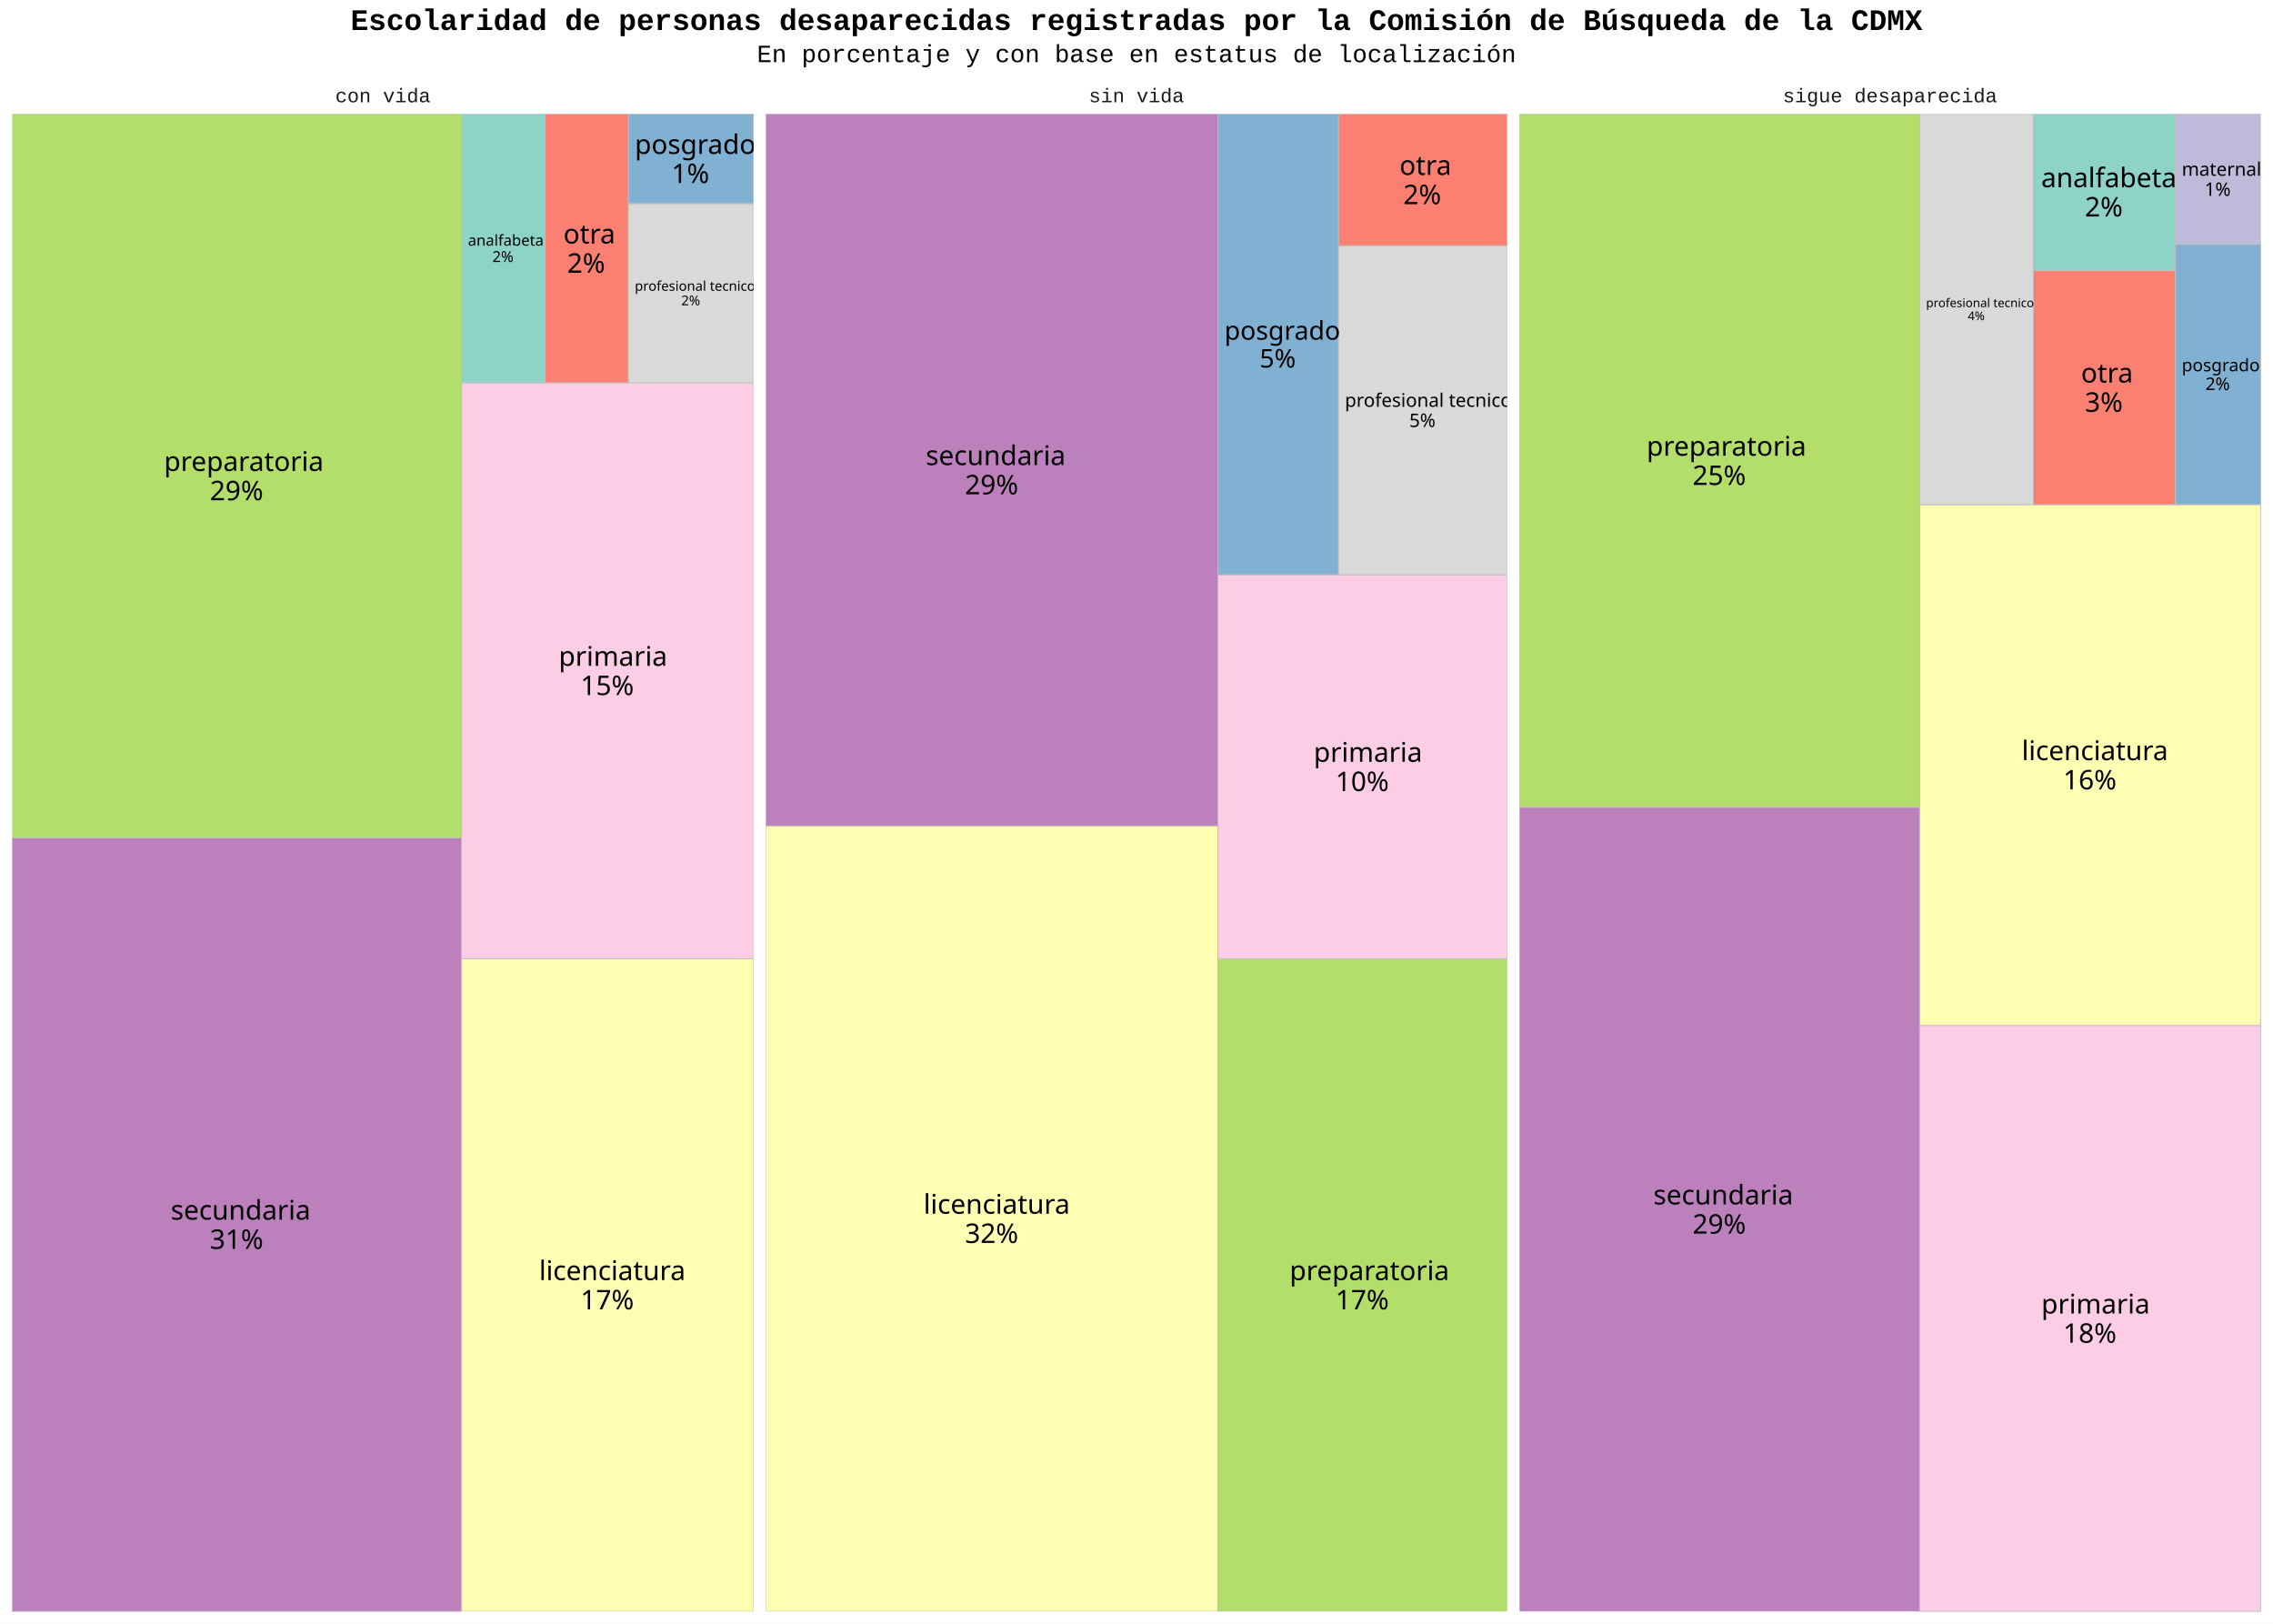
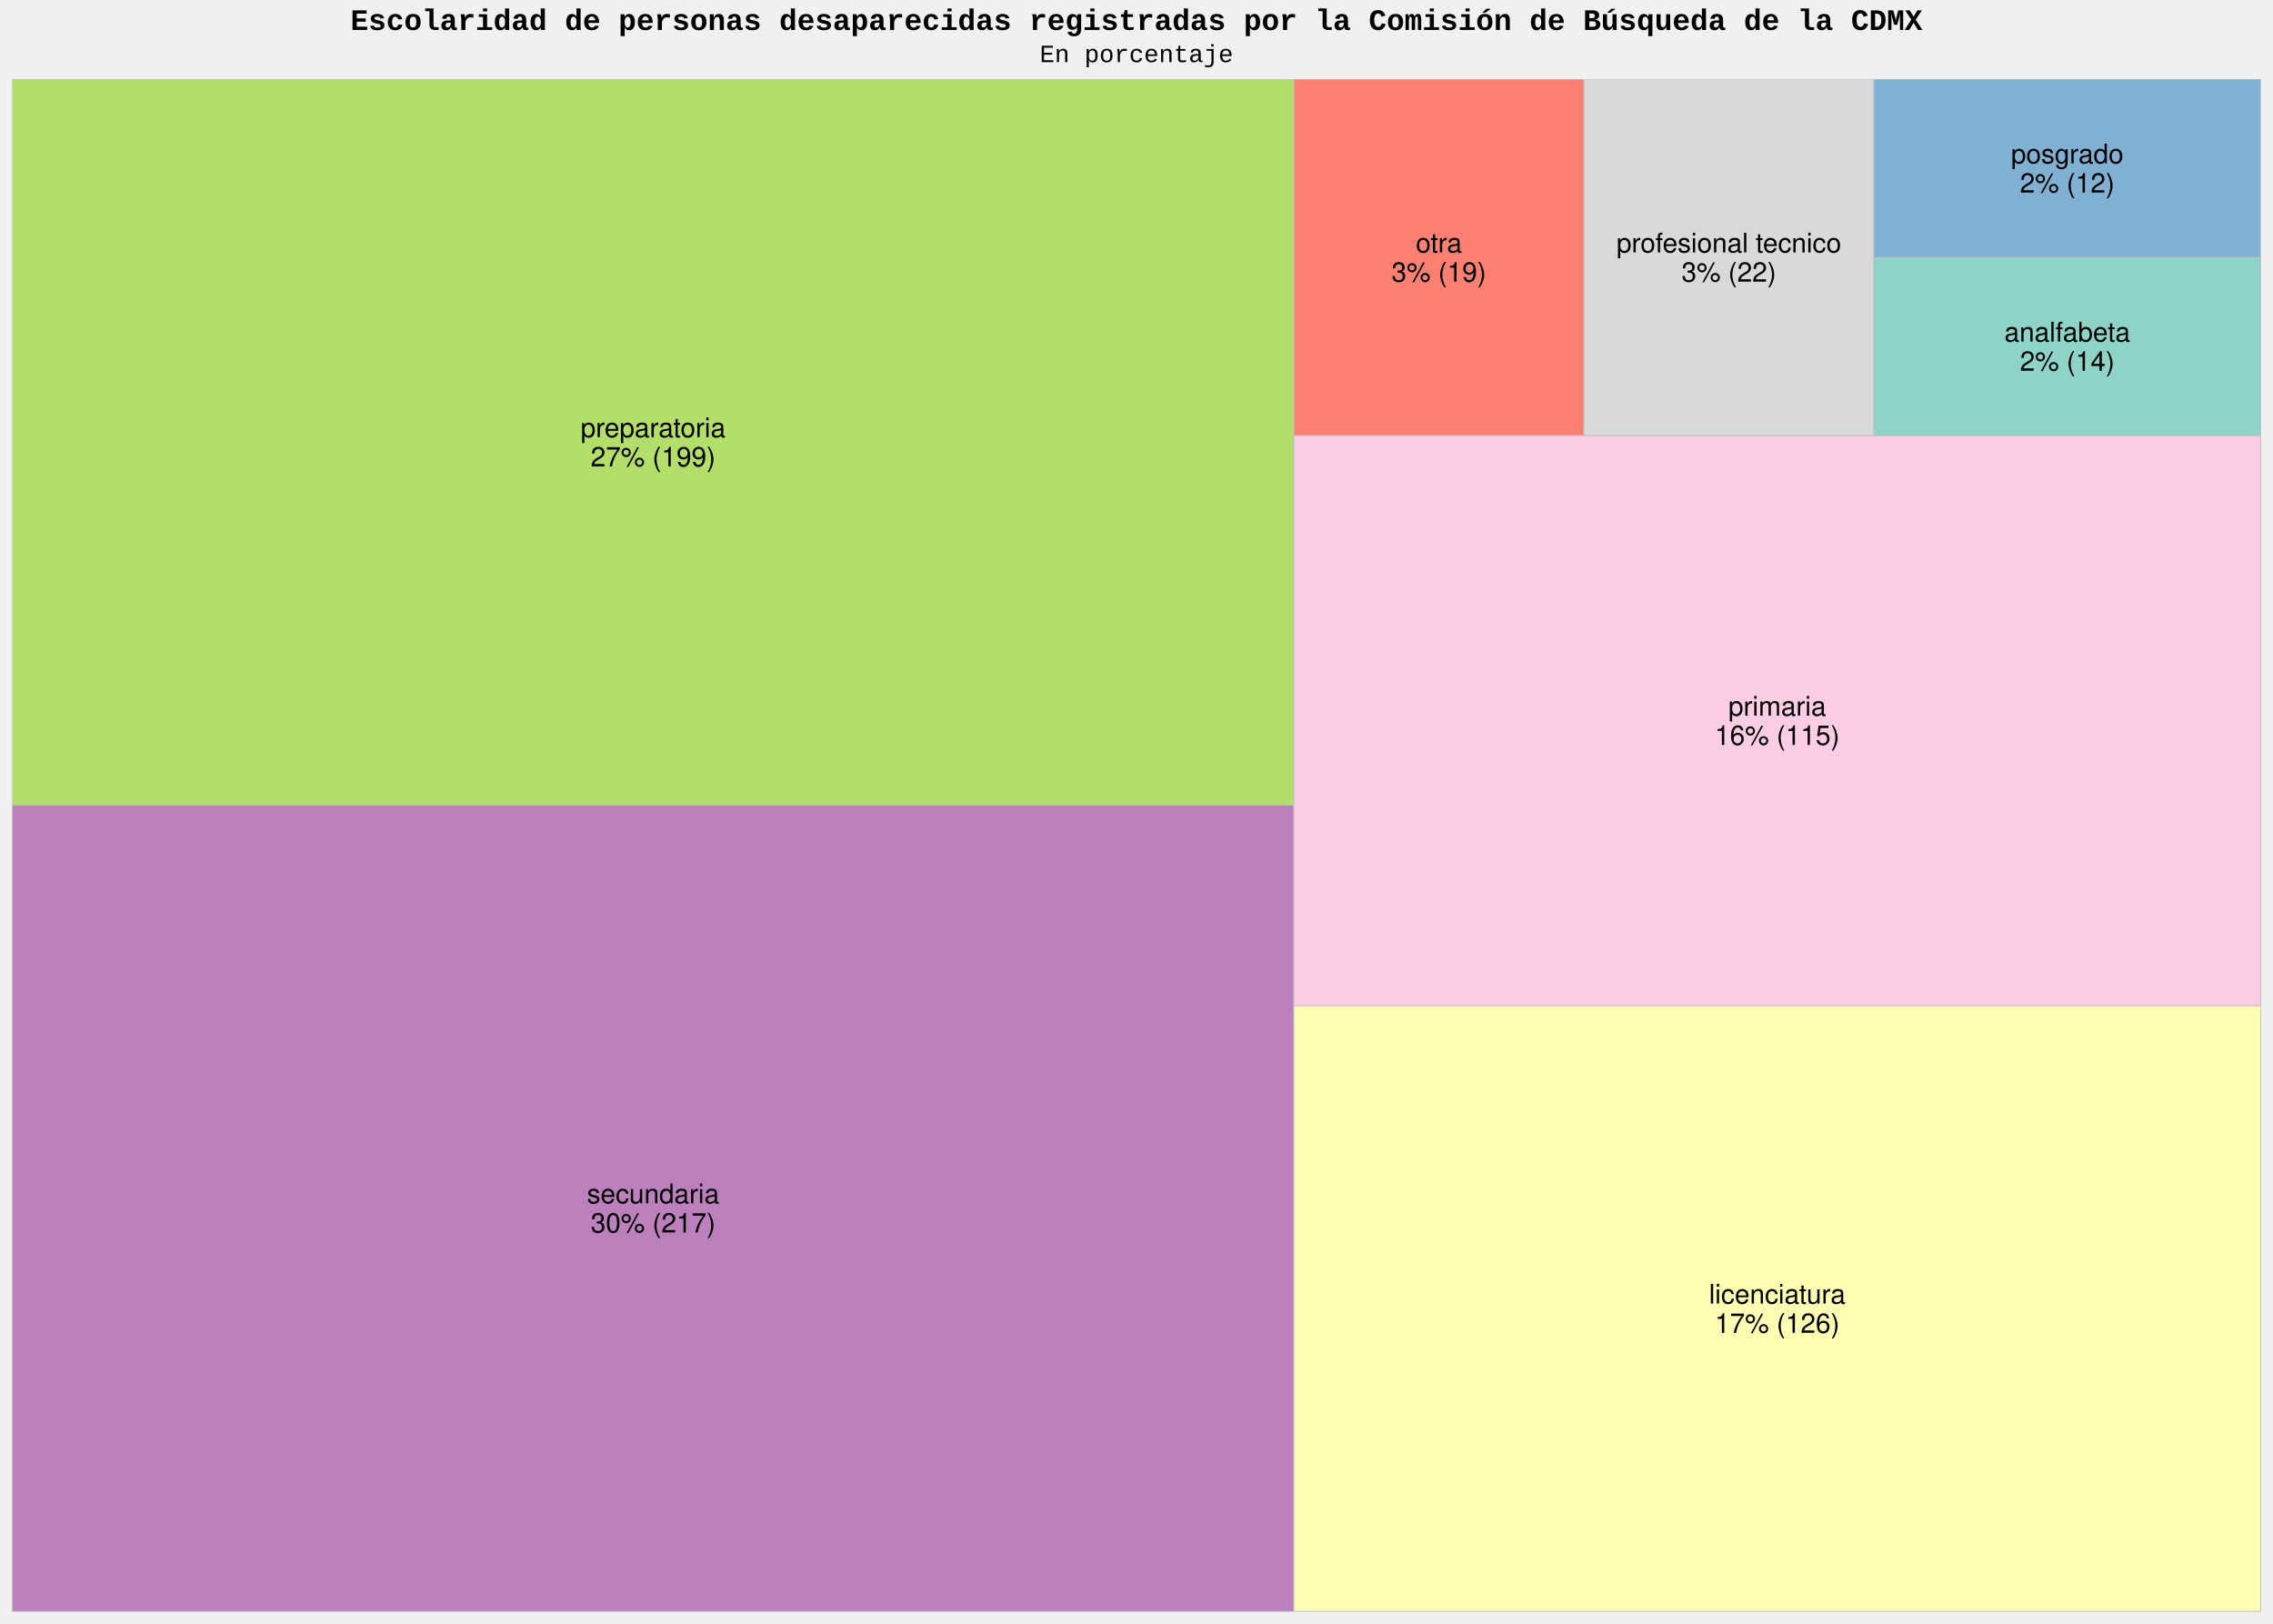
- <svg xmlns="http://www.w3.org/2000/svg" viewBox="0 0 1008.00 720.00">
+ <svg xmlns="http://www.w3.org/2000/svg" class="svglite" width="1008.00pt" height="720.00pt" viewBox="0 0 1008.00 720.00">
  <defs>
    <style type="text/css">
-     line, polyline, polygon, path, rect, circle {
+     .svglite line, .svglite polyline, .svglite polygon, .svglite path, .svglite rect, .svglite circle {
      fill: none;
      stroke: #000000;
      stroke-linecap: round;
      stroke-linejoin: round;
      stroke-miterlimit: 10.00;
    }
  </style>
  </defs>
-   <rect width="100%" height="100%" style="stroke: none; fill: #FFFFFF;" />
+   <rect width="100%" height="100%" style="stroke: none; fill: none;" />
  <defs>
-     <clipPath id="cpNS40OHwzMzQuMTd8NzE0LjUyfDUwLjU1">
-       <rect x="5.48" y="50.55" width="328.69" height="663.97" />
-     </clipPath>
-   </defs>
-   <rect x="5.48" y="371.47" width="199.21" height="343.05" style="stroke-width: 0.38; stroke: #BEBEBE; stroke-linecap: butt; fill: #BC80BD;" clip-path="url(#cpNS40OHwzMzQuMTd8NzE0LjUyfDUwLjU1)" />
-   <rect x="5.48" y="50.55" width="199.21" height="320.92" style="stroke-width: 0.38; stroke: #BEBEBE; stroke-linecap: butt; fill: #B3DE69;" clip-path="url(#cpNS40OHwzMzQuMTd8NzE0LjUyfDUwLjU1)" />
-   <rect x="204.69" y="425.10" width="129.49" height="289.42" style="stroke-width: 0.38; stroke: #BEBEBE; stroke-linecap: butt; fill: #FFFFB3;" clip-path="url(#cpNS40OHwzMzQuMTd8NzE0LjUyfDUwLjU1)" />
-   <rect x="204.69" y="169.73" width="129.49" height="255.37" style="stroke-width: 0.38; stroke: #BEBEBE; stroke-linecap: butt; fill: #FCCDE5;" clip-path="url(#cpNS40OHwzMzQuMTd8NzE0LjUyfDUwLjU1)" />
-   <rect x="204.69" y="50.55" width="37.00" height="119.17" style="stroke-width: 0.38; stroke: #BEBEBE; stroke-linecap: butt; fill: #8DD3C7;" clip-path="url(#cpNS40OHwzMzQuMTd8NzE0LjUyfDUwLjU1)" />
-   <rect x="241.68" y="50.55" width="37.00" height="119.17" style="stroke-width: 0.38; stroke: #BEBEBE; stroke-linecap: butt; fill: #FB8072;" clip-path="url(#cpNS40OHwzMzQuMTd8NzE0LjUyfDUwLjU1)" />
-   <rect x="278.68" y="90.28" width="55.49" height="79.45" style="stroke-width: 0.38; stroke: #BEBEBE; stroke-linecap: butt; fill: #D9D9D9;" clip-path="url(#cpNS40OHwzMzQuMTd8NzE0LjUyfDUwLjU1)" />
-   <rect x="278.68" y="50.55" width="55.49" height="39.72" style="stroke-width: 0.38; stroke: #BEBEBE; stroke-linecap: butt; fill: #80B1D3;" clip-path="url(#cpNS40OHwzMzQuMTd8NzE0LjUyfDUwLjU1)" />
-   <g clip-path="url(#cpNS40OHwzMzQuMTd8NzE0LjUyfDUwLjU1)">
-     <text x="75.73" y="540.82" style="font-size: 12.00px; font-family: Courier New Bold;" textLength="58.71px" lengthAdjust="spacingAndGlyphs">secundaria</text>
-   </g>
-   <g clip-path="url(#cpNS40OHwzMzQuMTd8NzE0LjUyfDUwLjU1)">
-     <text x="93.07" y="553.78" style="font-size: 12.00px; font-family: Courier New Bold;" textLength="24.02px" lengthAdjust="spacingAndGlyphs">31%</text>
-   </g>
-   <g clip-path="url(#cpNS40OHwzMzQuMTd8NzE0LjUyfDUwLjU1)">
-     <text x="72.73" y="208.84" style="font-size: 12.00px; font-family: Courier New Bold;" textLength="64.71px" lengthAdjust="spacingAndGlyphs">preparatoria</text>
-   </g>
-   <g clip-path="url(#cpNS40OHwzMzQuMTd8NzE0LjUyfDUwLjU1)">
-     <text x="93.07" y="221.80" style="font-size: 12.00px; font-family: Courier New Bold;" textLength="24.02px" lengthAdjust="spacingAndGlyphs">29%</text>
-   </g>
-   <g clip-path="url(#cpNS40OHwzMzQuMTd8NzE0LjUyfDUwLjU1)">
-     <text x="239.08" y="567.63" style="font-size: 12.00px; font-family: Courier New Bold;" textLength="60.70px" lengthAdjust="spacingAndGlyphs">licenciatura</text>
-   </g>
-   <g clip-path="url(#cpNS40OHwzMzQuMTd8NzE0LjUyfDUwLjU1)">
-     <text x="257.42" y="580.59" style="font-size: 12.00px; font-family: Courier New Bold;" textLength="24.02px" lengthAdjust="spacingAndGlyphs">17%</text>
-   </g>
-   <g clip-path="url(#cpNS40OHwzMzQuMTd8NzE0LjUyfDUwLjU1)">
-     <text x="247.76" y="295.24" style="font-size: 12.00px; font-family: Courier New Bold;" textLength="43.34px" lengthAdjust="spacingAndGlyphs">primaria</text>
-   </g>
-   <g clip-path="url(#cpNS40OHwzMzQuMTd8NzE0LjUyfDUwLjU1)">
-     <text x="257.42" y="308.20" style="font-size: 12.00px; font-family: Courier New Bold;" textLength="24.02px" lengthAdjust="spacingAndGlyphs">15%</text>
-   </g>
-   <g clip-path="url(#cpNS40OHwzMzQuMTd8NzE0LjUyfDUwLjU1)">
-     <text x="207.52" y="108.93" style="font-size: 6.71px; font-family: Courier New Bold;" textLength="31.33px" lengthAdjust="spacingAndGlyphs">analfabeta</text>
-   </g>
-   <g clip-path="url(#cpNS40OHwzMzQuMTd8NzE0LjUyfDUwLjU1)">
-     <text x="218.34" y="116.17" style="font-size: 6.71px; font-family: Courier New Bold;" textLength="9.69px" lengthAdjust="spacingAndGlyphs">2%</text>
-   </g>
-   <g clip-path="url(#cpNS40OHwzMzQuMTd8NzE0LjUyfDUwLjU1)">
-     <text x="249.84" y="107.97" style="font-size: 12.00px; font-family: Courier New Bold;" textLength="20.68px" lengthAdjust="spacingAndGlyphs">otra</text>
-   </g>
-   <g clip-path="url(#cpNS40OHwzMzQuMTd8NzE0LjUyfDUwLjU1)">
-     <text x="251.51" y="120.93" style="font-size: 12.00px; font-family: Courier New Bold;" textLength="17.34px" lengthAdjust="spacingAndGlyphs">2%</text>
-   </g>
-   <g clip-path="url(#cpNS40OHwzMzQuMTd8NzE0LjUyfDUwLjU1)">
-     <text x="281.51" y="128.92" style="font-size: 5.98px; font-family: Courier New Bold;" textLength="49.82px" lengthAdjust="spacingAndGlyphs">profesional tecnico</text>
-   </g>
-   <g clip-path="url(#cpNS40OHwzMzQuMTd8NzE0LjUyfDUwLjU1)">
-     <text x="302.11" y="135.37" style="font-size: 5.98px; font-family: Courier New Bold;" textLength="8.64px" lengthAdjust="spacingAndGlyphs">2%</text>
-   </g>
-   <g clip-path="url(#cpNS40OHwzMzQuMTd8NzE0LjUyfDUwLjU1)">
-     <text x="281.51" y="68.25" style="font-size: 11.95px; font-family: Courier New Bold;" textLength="49.82px" lengthAdjust="spacingAndGlyphs">posgrado</text>
-   </g>
-   <g clip-path="url(#cpNS40OHwzMzQuMTd8NzE0LjUyfDUwLjU1)">
-     <text x="297.79" y="81.15" style="font-size: 11.95px; font-family: Courier New Bold;" textLength="17.27px" lengthAdjust="spacingAndGlyphs">1%</text>
-   </g>
-   <defs>
-     <clipPath id="cpMC4wMHwxMDA4LjAwfDcyMC4wMHwwLjAw">
+     <clipPath id="cpMC4wMHwxMDA4LjAwfDAuMDB8NzIwLjAw">
      <rect x="0.00" y="0.00" width="1008.00" height="720.00" />
    </clipPath>
  </defs>
+   <g clip-path="url(#cpMC4wMHwxMDA4LjAwfDAuMDB8NzIwLjAw)">
+ </g>
  <defs>
-     <clipPath id="cpMzM5LjY1fDY2OC4zNXw3MTQuNTJ8NTAuNTU=">
-       <rect x="339.65" y="50.55" width="328.69" height="663.97" />
+     <clipPath id="cpNS40OHwxMDAyLjUyfDM1LjEwfDcxNC41Mg==">
+       <rect x="5.48" y="35.10" width="997.04" height="679.42" />
    </clipPath>
  </defs>
-   <rect x="339.65" y="366.21" width="200.50" height="348.31" style="stroke-width: 0.38; stroke: #BEBEBE; stroke-linecap: butt; fill: #FFFFB3;" clip-path="url(#cpMzM5LjY1fDY2OC4zNXw3MTQuNTJ8NTAuNTU=)" />
-   <rect x="339.65" y="50.55" width="200.50" height="315.66" style="stroke-width: 0.38; stroke: #BEBEBE; stroke-linecap: butt; fill: #BC80BD;" clip-path="url(#cpMzM5LjY1fDY2OC4zNXw3MTQuNTJ8NTAuNTU=)" />
-   <rect x="540.16" y="425.10" width="128.19" height="289.42" style="stroke-width: 0.38; stroke: #BEBEBE; stroke-linecap: butt; fill: #B3DE69;" clip-path="url(#cpMzM5LjY1fDY2OC4zNXw3MTQuNTJ8NTAuNTU=)" />
-   <rect x="540.16" y="254.85" width="128.19" height="170.25" style="stroke-width: 0.38; stroke: #BEBEBE; stroke-linecap: butt; fill: #FCCDE5;" clip-path="url(#cpMzM5LjY1fDY2OC4zNXw3MTQuNTJ8NTAuNTU=)" />
-   <rect x="540.16" y="50.55" width="53.41" height="204.30" style="stroke-width: 0.38; stroke: #BEBEBE; stroke-linecap: butt; fill: #80B1D3;" clip-path="url(#cpMzM5LjY1fDY2OC4zNXw3MTQuNTJ8NTAuNTU=)" />
-   <rect x="593.57" y="108.93" width="74.78" height="145.93" style="stroke-width: 0.38; stroke: #BEBEBE; stroke-linecap: butt; fill: #D9D9D9;" clip-path="url(#cpMzM5LjY1fDY2OC4zNXw3MTQuNTJ8NTAuNTU=)" />
-   <rect x="593.57" y="50.55" width="74.78" height="58.37" style="stroke-width: 0.38; stroke: #BEBEBE; stroke-linecap: butt; fill: #FB8072;" clip-path="url(#cpMzM5LjY1fDY2OC4zNXw3MTQuNTJ8NTAuNTU=)" />
-   <g clip-path="url(#cpMzM5LjY1fDY2OC4zNXw3MTQuNTJ8NTAuNTU=)">
-     <text x="409.56" y="538.19" style="font-size: 12.00px; font-family: Courier New Bold;" textLength="60.70px" lengthAdjust="spacingAndGlyphs">licenciatura</text>
+   <g clip-path="url(#cpNS40OHwxMDAyLjUyfDM1LjEwfDcxNC41Mg==)">
+     <polygon points="5.48,714.52 573.79,714.52 573.79,714.52 573.79,714.52 573.79,714.52 573.79,714.52 573.79,714.52 573.79,714.52 573.79,714.52 573.79,714.52 573.79,714.52 573.79,714.52 573.79,714.52 573.79,714.52 573.79,356.93 573.79,356.93 573.79,356.93 573.79,356.93 573.79,356.93 573.79,356.93 573.79,356.93 573.79,356.93 573.79,356.93 573.79,356.93 573.79,356.93 573.79,356.93 5.48,356.93 5.48,356.93 5.48,356.93 5.48,356.93 5.48,356.93 5.48,356.93 5.48,356.93 5.48,356.93 5.48,356.93 5.48,356.93 5.48,356.93 5.48,356.93 5.48,356.93 5.48,714.52 5.48,714.52 5.48,714.52 5.48,714.52 5.48,714.52 5.48,714.52 5.48,714.52 5.48,714.52 5.48,714.52 5.48,714.52 5.48,714.52 5.48,714.52 " style="stroke-width: 0.38; stroke: #BEBEBE; fill: #BC80BD;" />
+     <polygon points="5.48,356.93 573.79,356.93 573.79,356.93 573.79,356.93 573.79,356.93 573.79,356.93 573.79,356.93 573.79,356.93 573.79,356.93 573.79,356.93 573.79,356.93 573.79,356.93 573.79,356.93 573.79,356.93 573.79,35.10 573.79,35.10 573.79,35.10 573.79,35.10 573.79,35.10 573.79,35.10 573.79,35.10 573.79,35.10 573.79,35.10 573.79,35.10 573.79,35.10 573.79,35.10 5.48,35.10 5.48,35.10 5.48,35.10 5.48,35.10 5.48,35.10 5.48,35.10 5.48,35.10 5.48,35.10 5.48,35.10 5.48,35.10 5.48,35.10 5.48,35.10 5.48,35.10 5.48,356.93 5.48,356.93 5.48,356.93 5.48,356.93 5.48,356.93 5.48,356.93 5.48,356.93 5.48,356.93 5.48,356.93 5.48,356.93 5.48,356.93 5.48,356.93 " style="stroke-width: 0.38; stroke: #BEBEBE; fill: #B3DE69;" />
+     <polygon points="573.79,714.52 1002.52,714.52 1002.52,714.52 1002.52,714.52 1002.52,714.52 1002.52,714.52 1002.52,714.52 1002.52,714.52 1002.52,714.52 1002.52,714.52 1002.52,714.52 1002.52,714.52 1002.52,714.52 1002.52,714.52 1002.52,445.91 1002.52,445.91 1002.52,445.91 1002.52,445.91 1002.52,445.91 1002.52,445.91 1002.52,445.91 1002.52,445.91 1002.52,445.91 1002.52,445.91 1002.52,445.91 1002.52,445.91 573.79,445.91 573.79,445.91 573.79,445.91 573.79,445.91 573.79,445.91 573.79,445.91 573.79,445.91 573.79,445.91 573.79,445.91 573.79,445.91 573.79,445.91 573.79,445.91 573.79,445.91 573.79,714.52 573.79,714.52 573.79,714.52 573.79,714.52 573.79,714.52 573.79,714.52 573.79,714.52 573.79,714.52 573.79,714.52 573.79,714.52 573.79,714.52 573.79,714.52 " style="stroke-width: 0.38; stroke: #BEBEBE; fill: #FFFFB3;" />
+     <polygon points="573.79,445.91 1002.52,445.91 1002.52,445.91 1002.52,445.91 1002.52,445.91 1002.52,445.91 1002.52,445.91 1002.52,445.91 1002.52,445.91 1002.52,445.91 1002.52,445.91 1002.52,445.91 1002.52,445.91 1002.52,445.91 1002.52,193.11 1002.52,193.11 1002.52,193.11 1002.52,193.11 1002.52,193.11 1002.52,193.11 1002.52,193.11 1002.52,193.11 1002.52,193.11 1002.52,193.11 1002.52,193.11 1002.52,193.11 573.79,193.11 573.79,193.11 573.79,193.11 573.79,193.11 573.79,193.11 573.79,193.11 573.79,193.11 573.79,193.11 573.79,193.11 573.79,193.11 573.79,193.11 573.79,193.11 573.79,193.11 573.79,445.91 573.79,445.91 573.79,445.91 573.79,445.91 573.79,445.91 573.79,445.91 573.79,445.91 573.79,445.91 573.79,445.91 573.79,445.91 573.79,445.91 573.79,445.91 " style="stroke-width: 0.38; stroke: #BEBEBE; fill: #FCCDE5;" />
+     <polygon points="573.79,193.11 702.41,193.11 702.41,193.11 702.41,193.11 702.41,193.11 702.41,193.11 702.41,193.11 702.41,193.11 702.41,193.11 702.41,193.11 702.41,193.11 702.41,193.11 702.41,193.11 702.41,193.11 702.41,35.10 702.41,35.10 702.41,35.10 702.41,35.10 702.41,35.10 702.41,35.10 702.41,35.10 702.41,35.10 702.41,35.10 702.41,35.10 702.41,35.10 702.41,35.10 573.79,35.10 573.79,35.10 573.79,35.10 573.79,35.10 573.79,35.10 573.79,35.10 573.79,35.10 573.79,35.10 573.79,35.10 573.79,35.10 573.79,35.10 573.79,35.10 573.79,35.10 573.79,193.11 573.79,193.11 573.79,193.11 573.79,193.11 573.79,193.11 573.79,193.11 573.79,193.11 573.79,193.11 573.79,193.11 573.79,193.11 573.79,193.11 573.79,193.11 " style="stroke-width: 0.38; stroke: #BEBEBE; fill: #FB8072;" />
+     <polygon points="702.41,193.11 831.03,193.11 831.03,193.11 831.03,193.11 831.03,193.11 831.03,193.11 831.03,193.11 831.03,193.11 831.03,193.11 831.03,193.11 831.03,193.11 831.03,193.11 831.03,193.11 831.03,193.11 831.03,35.10 831.03,35.10 831.03,35.10 831.03,35.10 831.03,35.10 831.03,35.10 831.03,35.10 831.03,35.10 831.03,35.10 831.03,35.10 831.03,35.10 831.03,35.10 702.41,35.10 702.41,35.10 702.41,35.10 702.41,35.10 702.41,35.10 702.41,35.10 702.41,35.10 702.41,35.10 702.41,35.10 702.41,35.10 702.41,35.10 702.41,35.10 702.41,35.10 702.41,193.11 702.41,193.11 702.41,193.11 702.41,193.11 702.41,193.11 702.41,193.11 702.41,193.11 702.41,193.11 702.41,193.11 702.41,193.11 702.41,193.11 702.41,193.11 " style="stroke-width: 0.38; stroke: #BEBEBE; fill: #D9D9D9;" />
+     <polygon points="831.03,193.11 1002.52,193.11 1002.52,193.11 1002.52,193.11 1002.52,193.11 1002.52,193.11 1002.52,193.11 1002.52,193.11 1002.52,193.11 1002.52,193.11 1002.52,193.11 1002.52,193.11 1002.52,193.11 1002.52,193.11 1002.52,114.10 1002.52,114.10 1002.52,114.10 1002.52,114.10 1002.52,114.10 1002.52,114.10 1002.52,114.10 1002.52,114.10 1002.52,114.10 1002.52,114.10 1002.52,114.10 1002.52,114.10 831.03,114.10 831.03,114.10 831.03,114.10 831.03,114.10 831.03,114.10 831.03,114.10 831.03,114.10 831.03,114.10 831.03,114.10 831.03,114.10 831.03,114.10 831.03,114.10 831.03,114.10 831.03,193.11 831.03,193.11 831.03,193.11 831.03,193.11 831.03,193.11 831.03,193.11 831.03,193.11 831.03,193.11 831.03,193.11 831.03,193.11 831.03,193.11 831.03,193.11 " style="stroke-width: 0.38; stroke: #BEBEBE; fill: #8DD3C7;" />
+     <polygon points="831.03,114.10 1002.52,114.10 1002.52,114.10 1002.52,114.10 1002.52,114.10 1002.52,114.10 1002.52,114.10 1002.52,114.10 1002.52,114.10 1002.52,114.10 1002.52,114.10 1002.52,114.10 1002.52,114.10 1002.52,114.10 1002.52,35.10 1002.52,35.10 1002.52,35.10 1002.52,35.10 1002.52,35.10 1002.52,35.10 1002.52,35.10 1002.52,35.10 1002.52,35.10 1002.52,35.10 1002.52,35.10 1002.52,35.10 831.03,35.10 831.03,35.10 831.03,35.10 831.03,35.10 831.03,35.10 831.03,35.10 831.03,35.10 831.03,35.10 831.03,35.10 831.03,35.10 831.03,35.10 831.03,35.10 831.03,35.10 831.03,114.10 831.03,114.10 831.03,114.10 831.03,114.10 831.03,114.10 831.03,114.10 831.03,114.10 831.03,114.10 831.03,114.10 831.03,114.10 831.03,114.10 831.03,114.10 " style="stroke-width: 0.38; stroke: #BEBEBE; fill: #80B1D3;" />
+     <text x="289.64" y="533.55" text-anchor="middle" style="font-size: 12.00px; font-family: Helvetica;" textLength="58.70px" lengthAdjust="spacingAndGlyphs">secundaria</text>
+     <text x="289.64" y="546.51" text-anchor="middle" style="font-size: 12.00px; font-family: Helvetica;" textLength="55.37px" lengthAdjust="spacingAndGlyphs">30% (217)</text>
+     <text x="289.64" y="193.84" text-anchor="middle" style="font-size: 12.00px; font-family: Helvetica;" textLength="64.71px" lengthAdjust="spacingAndGlyphs">preparatoria</text>
+     <text x="289.64" y="206.80" text-anchor="middle" style="font-size: 12.00px; font-family: Helvetica;" textLength="55.37px" lengthAdjust="spacingAndGlyphs">27% (199)</text>
+     <text x="788.16" y="578.04" text-anchor="middle" style="font-size: 12.00px; font-family: Helvetica;" textLength="60.69px" lengthAdjust="spacingAndGlyphs">licenciatura</text>
+     <text x="788.16" y="591.00" text-anchor="middle" style="font-size: 12.00px; font-family: Helvetica;" textLength="55.37px" lengthAdjust="spacingAndGlyphs">17% (126)</text>
+     <text x="788.16" y="317.33" text-anchor="middle" style="font-size: 12.00px; font-family: Helvetica;" textLength="43.34px" lengthAdjust="spacingAndGlyphs">primaria</text>
+     <text x="788.16" y="330.29" text-anchor="middle" style="font-size: 12.00px; font-family: Helvetica;" textLength="55.37px" lengthAdjust="spacingAndGlyphs">16% (115)</text>
+     <text x="638.10" y="111.93" text-anchor="middle" style="font-size: 12.00px; font-family: Helvetica;" textLength="20.68px" lengthAdjust="spacingAndGlyphs">otra</text>
+     <text x="638.10" y="124.89" text-anchor="middle" style="font-size: 12.00px; font-family: Helvetica;" textLength="42.02px" lengthAdjust="spacingAndGlyphs">3% (19)</text>
+     <text x="766.72" y="111.93" text-anchor="middle" style="font-size: 12.00px; font-family: Helvetica;" textLength="100.05px" lengthAdjust="spacingAndGlyphs">profesional tecnico</text>
+     <text x="766.72" y="124.89" text-anchor="middle" style="font-size: 12.00px; font-family: Helvetica;" textLength="42.02px" lengthAdjust="spacingAndGlyphs">3% (22)</text>
+     <text x="916.78" y="151.43" text-anchor="middle" style="font-size: 12.00px; font-family: Helvetica;" textLength="56.05px" lengthAdjust="spacingAndGlyphs">analfabeta</text>
+     <text x="916.78" y="164.39" text-anchor="middle" style="font-size: 12.00px; font-family: Helvetica;" textLength="42.02px" lengthAdjust="spacingAndGlyphs">2% (14)</text>
+     <text x="916.78" y="72.43" text-anchor="middle" style="font-size: 12.00px; font-family: Helvetica;" textLength="50.04px" lengthAdjust="spacingAndGlyphs">posgrado</text>
+     <text x="916.78" y="85.39" text-anchor="middle" style="font-size: 12.00px; font-family: Helvetica;" textLength="42.02px" lengthAdjust="spacingAndGlyphs">2% (12)</text>
  </g>
-   <g clip-path="url(#cpMzM5LjY1fDY2OC4zNXw3MTQuNTJ8NTAuNTU=)">
-     <text x="427.90" y="551.15" style="font-size: 12.00px; font-family: Courier New Bold;" textLength="24.02px" lengthAdjust="spacingAndGlyphs">32%</text>
-   </g>
-   <g clip-path="url(#cpMzM5LjY1fDY2OC4zNXw3MTQuNTJ8NTAuNTU=)">
-     <text x="410.55" y="206.21" style="font-size: 12.00px; font-family: Courier New Bold;" textLength="58.71px" lengthAdjust="spacingAndGlyphs">secundaria</text>
-   </g>
-   <g clip-path="url(#cpMzM5LjY1fDY2OC4zNXw3MTQuNTJ8NTAuNTU=)">
-     <text x="427.90" y="219.17" style="font-size: 12.00px; font-family: Courier New Bold;" textLength="24.02px" lengthAdjust="spacingAndGlyphs">29%</text>
-   </g>
-   <g clip-path="url(#cpMzM5LjY1fDY2OC4zNXw3MTQuNTJ8NTAuNTU=)">
-     <text x="571.90" y="567.63" style="font-size: 12.00px; font-family: Courier New Bold;" textLength="64.71px" lengthAdjust="spacingAndGlyphs">preparatoria</text>
-   </g>
-   <g clip-path="url(#cpMzM5LjY1fDY2OC4zNXw3MTQuNTJ8NTAuNTU=)">
-     <text x="592.24" y="580.59" style="font-size: 12.00px; font-family: Courier New Bold;" textLength="24.02px" lengthAdjust="spacingAndGlyphs">17%</text>
-   </g>
-   <g clip-path="url(#cpMzM5LjY1fDY2OC4zNXw3MTQuNTJ8NTAuNTU=)">
-     <text x="582.58" y="337.80" style="font-size: 12.00px; font-family: Courier New Bold;" textLength="43.34px" lengthAdjust="spacingAndGlyphs">primaria</text>
-   </g>
-   <g clip-path="url(#cpMzM5LjY1fDY2OC4zNXw3MTQuNTJ8NTAuNTU=)">
-     <text x="592.24" y="350.76" style="font-size: 12.00px; font-family: Courier New Bold;" textLength="24.02px" lengthAdjust="spacingAndGlyphs">10%</text>
-   </g>
-   <g clip-path="url(#cpMzM5LjY1fDY2OC4zNXw3MTQuNTJ8NTAuNTU=)">
-     <text x="542.99" y="150.63" style="font-size: 11.45px; font-family: Courier New Bold;" textLength="47.74px" lengthAdjust="spacingAndGlyphs">posgrado</text>
-   </g>
-   <g clip-path="url(#cpMzM5LjY1fDY2OC4zNXw3MTQuNTJ8NTAuNTU=)">
-     <text x="558.59" y="162.99" style="font-size: 11.45px; font-family: Courier New Bold;" textLength="16.55px" lengthAdjust="spacingAndGlyphs">5%</text>
-   </g>
-   <g clip-path="url(#cpMzM5LjY1fDY2OC4zNXw3MTQuNTJ8NTAuNTU=)">
-     <text x="596.40" y="180.39" style="font-size: 8.29px; font-family: Courier New Bold;" textLength="69.11px" lengthAdjust="spacingAndGlyphs">profesional tecnico</text>
-   </g>
-   <g clip-path="url(#cpMzM5LjY1fDY2OC4zNXw3MTQuNTJ8NTAuNTU=)">
-     <text x="624.97" y="189.34" style="font-size: 8.29px; font-family: Courier New Bold;" textLength="11.98px" lengthAdjust="spacingAndGlyphs">5%</text>
-   </g>
-   <g clip-path="url(#cpMzM5LjY1fDY2OC4zNXw3MTQuNTJ8NTAuNTU=)">
-     <text x="620.62" y="77.56" style="font-size: 12.00px; font-family: Courier New Bold;" textLength="20.68px" lengthAdjust="spacingAndGlyphs">otra</text>
-   </g>
-   <g clip-path="url(#cpMzM5LjY1fDY2OC4zNXw3MTQuNTJ8NTAuNTU=)">
-     <text x="622.29" y="90.52" style="font-size: 12.00px; font-family: Courier New Bold;" textLength="17.34px" lengthAdjust="spacingAndGlyphs">2%</text>
-   </g>
-   <defs>
-     <clipPath id="cpMC4wMHwxMDA4LjAwfDcyMC4wMHwwLjAw">
-       <rect x="0.00" y="0.00" width="1008.00" height="720.00" />
-     </clipPath>
-   </defs>
-   <defs>
-     <clipPath id="cpNjczLjgzfDEwMDIuNTJ8NzE0LjUyfDUwLjU1">
-       <rect x="673.83" y="50.55" width="328.69" height="663.97" />
-     </clipPath>
-   </defs>
-   <rect x="673.83" y="357.95" width="177.49" height="356.57" style="stroke-width: 0.38; stroke: #BEBEBE; stroke-linecap: butt; fill: #BC80BD;" clip-path="url(#cpNjczLjgzfDEwMDIuNTJ8NzE0LjUyfDUwLjU1)" />
-   <rect x="673.83" y="50.55" width="177.49" height="307.39" style="stroke-width: 0.38; stroke: #BEBEBE; stroke-linecap: butt; fill: #B3DE69;" clip-path="url(#cpNjczLjgzfDEwMDIuNTJ8NzE0LjUyfDUwLjU1)" />
-   <rect x="851.32" y="454.71" width="151.20" height="259.81" style="stroke-width: 0.38; stroke: #BEBEBE; stroke-linecap: butt; fill: #FCCDE5;" clip-path="url(#cpNjczLjgzfDEwMDIuNTJ8NzE0LjUyfDUwLjU1)" />
-   <rect x="851.32" y="223.76" width="151.20" height="230.94" style="stroke-width: 0.38; stroke: #BEBEBE; stroke-linecap: butt; fill: #FFFFB3;" clip-path="url(#cpNjczLjgzfDEwMDIuNTJ8NzE0LjUyfDUwLjU1)" />
-   <rect x="851.32" y="50.55" width="50.40" height="173.21" style="stroke-width: 0.38; stroke: #BEBEBE; stroke-linecap: butt; fill: #D9D9D9;" clip-path="url(#cpNjczLjgzfDEwMDIuNTJ8NzE0LjUyfDUwLjU1)" />
-   <rect x="901.72" y="119.84" width="63.00" height="103.93" style="stroke-width: 0.38; stroke: #BEBEBE; stroke-linecap: butt; fill: #FB8072;" clip-path="url(#cpNjczLjgzfDEwMDIuNTJ8NzE0LjUyfDUwLjU1)" />
-   <rect x="901.72" y="50.55" width="63.00" height="69.28" style="stroke-width: 0.38; stroke: #BEBEBE; stroke-linecap: butt; fill: #8DD3C7;" clip-path="url(#cpNjczLjgzfDEwMDIuNTJ8NzE0LjUyfDUwLjU1)" />
-   <rect x="964.72" y="108.29" width="37.80" height="115.47" style="stroke-width: 0.38; stroke: #BEBEBE; stroke-linecap: butt; fill: #80B1D3;" clip-path="url(#cpNjczLjgzfDEwMDIuNTJ8NzE0LjUyfDUwLjU1)" />
-   <rect x="964.72" y="50.55" width="37.80" height="57.74" style="stroke-width: 0.38; stroke: #BEBEBE; stroke-linecap: butt; fill: #BEBADA;" clip-path="url(#cpNjczLjgzfDEwMDIuNTJ8NzE0LjUyfDUwLjU1)" />
-   <g clip-path="url(#cpNjczLjgzfDEwMDIuNTJ8NzE0LjUyfDUwLjU1)">
-     <text x="733.22" y="534.06" style="font-size: 12.00px; font-family: Courier New Bold;" textLength="58.71px" lengthAdjust="spacingAndGlyphs">secundaria</text>
-   </g>
-   <g clip-path="url(#cpNjczLjgzfDEwMDIuNTJ8NzE0LjUyfDUwLjU1)">
-     <text x="750.57" y="547.02" style="font-size: 12.00px; font-family: Courier New Bold;" textLength="24.02px" lengthAdjust="spacingAndGlyphs">29%</text>
-   </g>
-   <g clip-path="url(#cpNjczLjgzfDEwMDIuNTJ8NzE0LjUyfDUwLjU1)">
-     <text x="730.22" y="202.07" style="font-size: 12.00px; font-family: Courier New Bold;" textLength="64.71px" lengthAdjust="spacingAndGlyphs">preparatoria</text>
-   </g>
-   <g clip-path="url(#cpNjczLjgzfDEwMDIuNTJ8NzE0LjUyfDUwLjU1)">
-     <text x="750.57" y="215.03" style="font-size: 12.00px; font-family: Courier New Bold;" textLength="24.02px" lengthAdjust="spacingAndGlyphs">25%</text>
-   </g>
-   <g clip-path="url(#cpNjczLjgzfDEwMDIuNTJ8NzE0LjUyfDUwLjU1)">
-     <text x="905.25" y="582.44" style="font-size: 12.00px; font-family: Courier New Bold;" textLength="43.34px" lengthAdjust="spacingAndGlyphs">primaria</text>
-   </g>
-   <g clip-path="url(#cpNjczLjgzfDEwMDIuNTJ8NzE0LjUyfDUwLjU1)">
-     <text x="914.91" y="595.40" style="font-size: 12.00px; font-family: Courier New Bold;" textLength="24.02px" lengthAdjust="spacingAndGlyphs">18%</text>
-   </g>
-   <g clip-path="url(#cpNjczLjgzfDEwMDIuNTJ8NzE0LjUyfDUwLjU1)">
-     <text x="896.57" y="337.06" style="font-size: 12.00px; font-family: Courier New Bold;" textLength="60.70px" lengthAdjust="spacingAndGlyphs">licenciatura</text>
-   </g>
-   <g clip-path="url(#cpNjczLjgzfDEwMDIuNTJ8NzE0LjUyfDUwLjU1)">
-     <text x="914.91" y="350.02" style="font-size: 12.00px; font-family: Courier New Bold;" textLength="24.02px" lengthAdjust="spacingAndGlyphs">16%</text>
-   </g>
-   <g clip-path="url(#cpNjczLjgzfDEwMDIuNTJ8NzE0LjUyfDUwLjU1)">
-     <text x="854.16" y="136.19" style="font-size: 5.36px; font-family: Courier New Bold;" textLength="44.73px" lengthAdjust="spacingAndGlyphs">profesional tecnico</text>
-   </g>
-   <g clip-path="url(#cpNjczLjgzfDEwMDIuNTJ8NzE0LjUyfDUwLjU1)">
-     <text x="872.64" y="141.98" style="font-size: 5.36px; font-family: Courier New Bold;" textLength="7.75px" lengthAdjust="spacingAndGlyphs">4%</text>
-   </g>
-   <g clip-path="url(#cpNjczLjgzfDEwMDIuNTJ8NzE0LjUyfDUwLjU1)">
-     <text x="922.88" y="169.62" style="font-size: 12.00px; font-family: Courier New Bold;" textLength="20.68px" lengthAdjust="spacingAndGlyphs">otra</text>
-   </g>
-   <g clip-path="url(#cpNjczLjgzfDEwMDIuNTJ8NzE0LjUyfDUwLjU1)">
-     <text x="924.55" y="182.58" style="font-size: 12.00px; font-family: Courier New Bold;" textLength="17.34px" lengthAdjust="spacingAndGlyphs">3%</text>
-   </g>
-   <g clip-path="url(#cpNjczLjgzfDEwMDIuNTJ8NzE0LjUyfDUwLjU1)">
-     <text x="905.20" y="83.02" style="font-size: 12.00px; font-family: Courier New Bold;" textLength="56.05px" lengthAdjust="spacingAndGlyphs">analfabeta</text>
-   </g>
-   <g clip-path="url(#cpNjczLjgzfDEwMDIuNTJ8NzE0LjUyfDUwLjU1)">
-     <text x="924.55" y="95.98" style="font-size: 12.00px; font-family: Courier New Bold;" textLength="17.34px" lengthAdjust="spacingAndGlyphs">2%</text>
-   </g>
-   <g clip-path="url(#cpNjczLjgzfDEwMDIuNTJ8NzE0LjUyfDUwLjU1)">
-     <text x="967.56" y="164.63" style="font-size: 7.71px; font-family: Courier New Bold;" textLength="32.13px" lengthAdjust="spacingAndGlyphs">posgrado</text>
-   </g>
-   <g clip-path="url(#cpNjczLjgzfDEwMDIuNTJ8NzE0LjUyfDUwLjU1)">
-     <text x="978.05" y="172.95" style="font-size: 7.71px; font-family: Courier New Bold;" textLength="11.14px" lengthAdjust="spacingAndGlyphs">2%</text>
-   </g>
-   <g clip-path="url(#cpNjczLjgzfDEwMDIuNTJ8NzE0LjUyfDUwLjU1)">
-     <text x="967.56" y="77.93" style="font-size: 8.26px; font-family: Courier New Bold;" textLength="32.13px" lengthAdjust="spacingAndGlyphs">maternal</text>
-   </g>
-   <g clip-path="url(#cpNjczLjgzfDEwMDIuNTJ8NzE0LjUyfDUwLjU1)">
-     <text x="977.65" y="86.84" style="font-size: 8.26px; font-family: Courier New Bold;" textLength="11.94px" lengthAdjust="spacingAndGlyphs">1%</text>
-   </g>
-   <defs>
-     <clipPath id="cpMC4wMHwxMDA4LjAwfDcyMC4wMHwwLjAw">
-       <rect x="0.00" y="0.00" width="1008.00" height="720.00" />
-     </clipPath>
-   </defs>
-   <defs>
-     <clipPath id="cpNS40OHwzMzQuMTd8NTAuNTV8MzUuMTA=">
-       <rect x="5.48" y="35.10" width="328.69" height="15.45" />
-     </clipPath>
-   </defs>
-   <g clip-path="url(#cpNS40OHwzMzQuMTd8NTAuNTV8MzUuMTA=)">
-     <text x="148.70" y="45.34" style="font-size: 8.80px; fill: #1A1A1A; font-family: Courier New;" textLength="42.25px" lengthAdjust="spacingAndGlyphs">con vida</text>
-   </g>
-   <defs>
-     <clipPath id="cpMC4wMHwxMDA4LjAwfDcyMC4wMHwwLjAw">
-       <rect x="0.00" y="0.00" width="1008.00" height="720.00" />
-     </clipPath>
-   </defs>
-   <defs>
-     <clipPath id="cpMzM5LjY1fDY2OC4zNXw1MC41NXwzNS4xMA==">
-       <rect x="339.65" y="35.10" width="328.69" height="15.45" />
-     </clipPath>
-   </defs>
-   <g clip-path="url(#cpMzM5LjY1fDY2OC4zNXw1MC41NXwzNS4xMA==)">
-     <text x="482.88" y="45.34" style="font-size: 8.80px; fill: #1A1A1A; font-family: Courier New;" textLength="42.25px" lengthAdjust="spacingAndGlyphs">sin vida</text>
-   </g>
-   <defs>
-     <clipPath id="cpMC4wMHwxMDA4LjAwfDcyMC4wMHwwLjAw">
-       <rect x="0.00" y="0.00" width="1008.00" height="720.00" />
-     </clipPath>
-   </defs>
-   <defs>
-     <clipPath id="cpNjczLjgzfDEwMDIuNTJ8NTAuNTV8MzUuMTA=">
-       <rect x="673.83" y="35.10" width="328.69" height="15.45" />
-     </clipPath>
-   </defs>
-   <g clip-path="url(#cpNjczLjgzfDEwMDIuNTJ8NTAuNTV8MzUuMTA=)">
-     <text x="790.65" y="45.34" style="font-size: 8.80px; fill: #1A1A1A; font-family: Courier New;" textLength="95.06px" lengthAdjust="spacingAndGlyphs">sigue desaparecida</text>
-   </g>
-   <defs>
-     <clipPath id="cpMC4wMHwxMDA4LjAwfDcyMC4wMHwwLjAw">
-       <rect x="0.00" y="0.00" width="1008.00" height="720.00" />
-     </clipPath>
-   </defs>
-   <g clip-path="url(#cpMC4wMHwxMDA4LjAwfDcyMC4wMHwwLjAw)">
-     <text x="335.67" y="27.55" style="font-size: 11.00px; font-family: Courier New;" textLength="336.65px" lengthAdjust="spacingAndGlyphs">En porcentaje y con base en estatus de localización</text>
-   </g>
-   <g clip-path="url(#cpMC4wMHwxMDA4LjAwfDcyMC4wMHwwLjAw)">
-     <text x="155.46" y="13.30" style="font-size: 13.20px; font-weight: bold; font-family: Courier New;" textLength="697.07px" lengthAdjust="spacingAndGlyphs">Escolaridad de personas desaparecidas registradas por la Comisión de Búsqueda de la CDMX</text>
+   <g clip-path="url(#cpMC4wMHwxMDA4LjAwfDAuMDB8NzIwLjAw)">
+     <text x="504.00" y="27.55" text-anchor="middle" style="font-size: 11.00px; font-family: Courier New;" textLength="85.83px" lengthAdjust="spacingAndGlyphs">En porcentaje</text>
+     <text x="504.00" y="13.29" text-anchor="middle" style="font-size: 13.20px; font-weight: bold; font-family: Courier New;" textLength="696.33px" lengthAdjust="spacingAndGlyphs">Escolaridad de personas desaparecidas registradas por la Comisión de Búsqueda de la CDMX</text>
  </g>
</svg>
